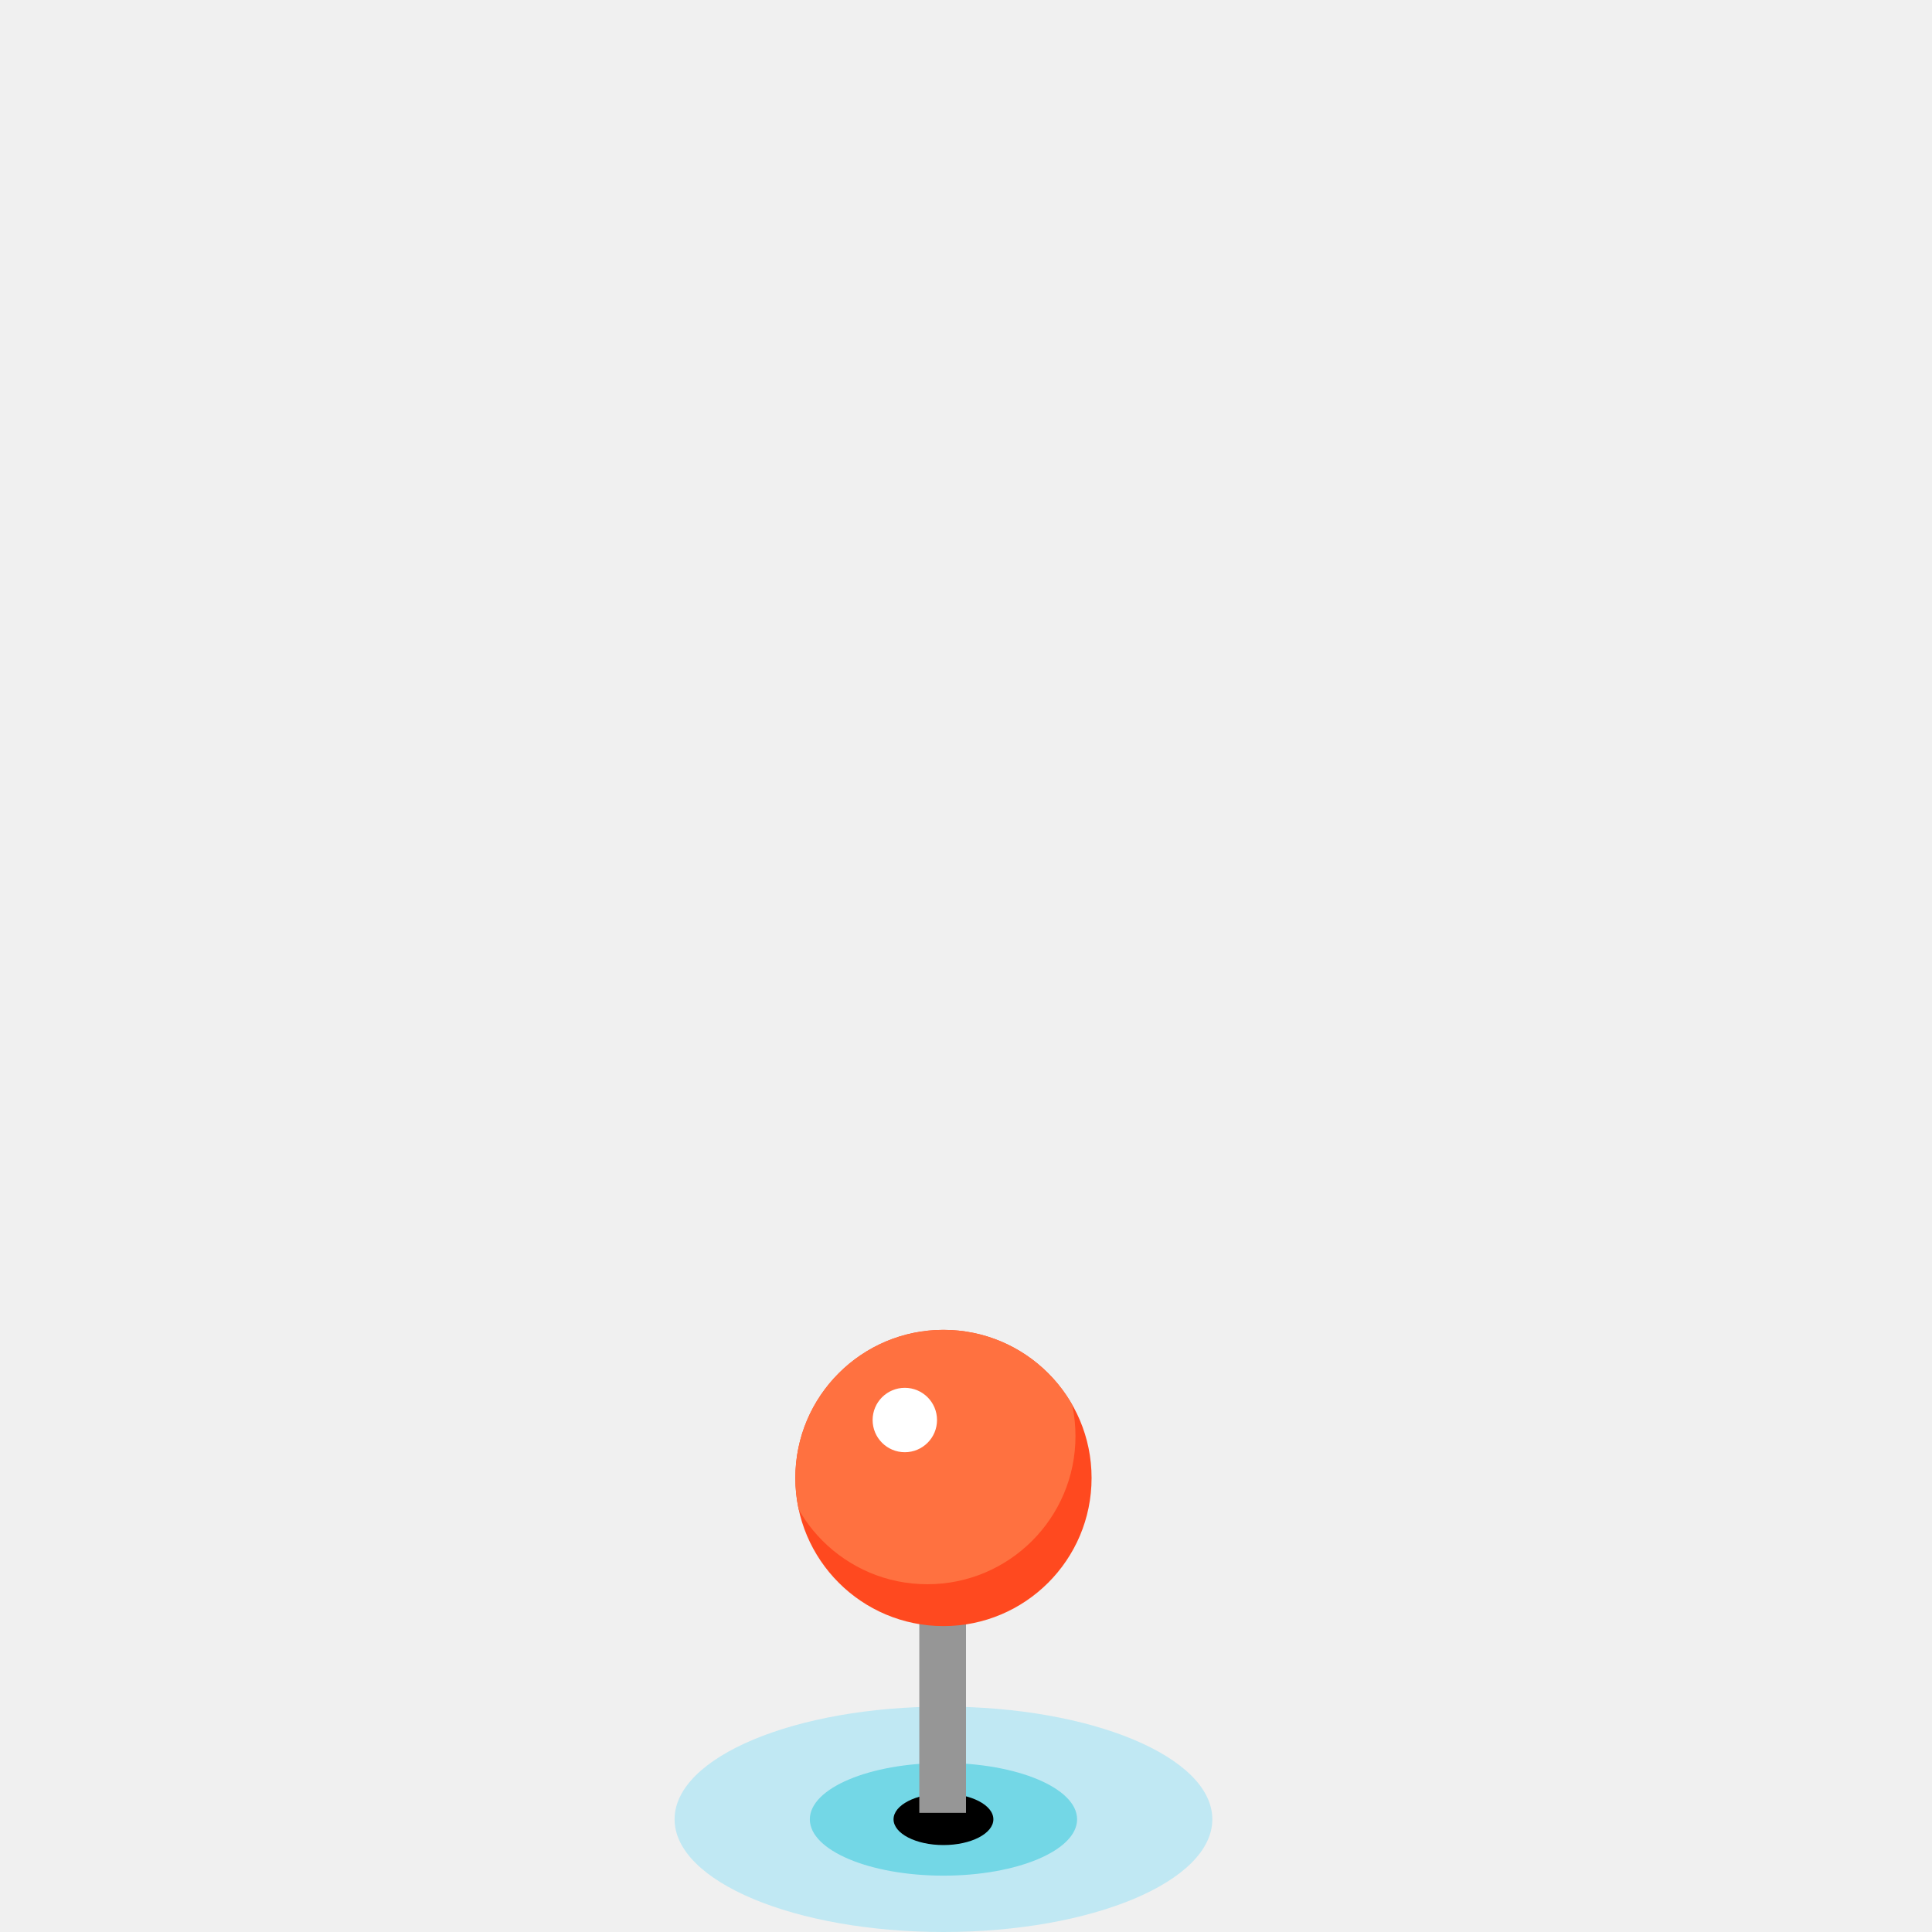
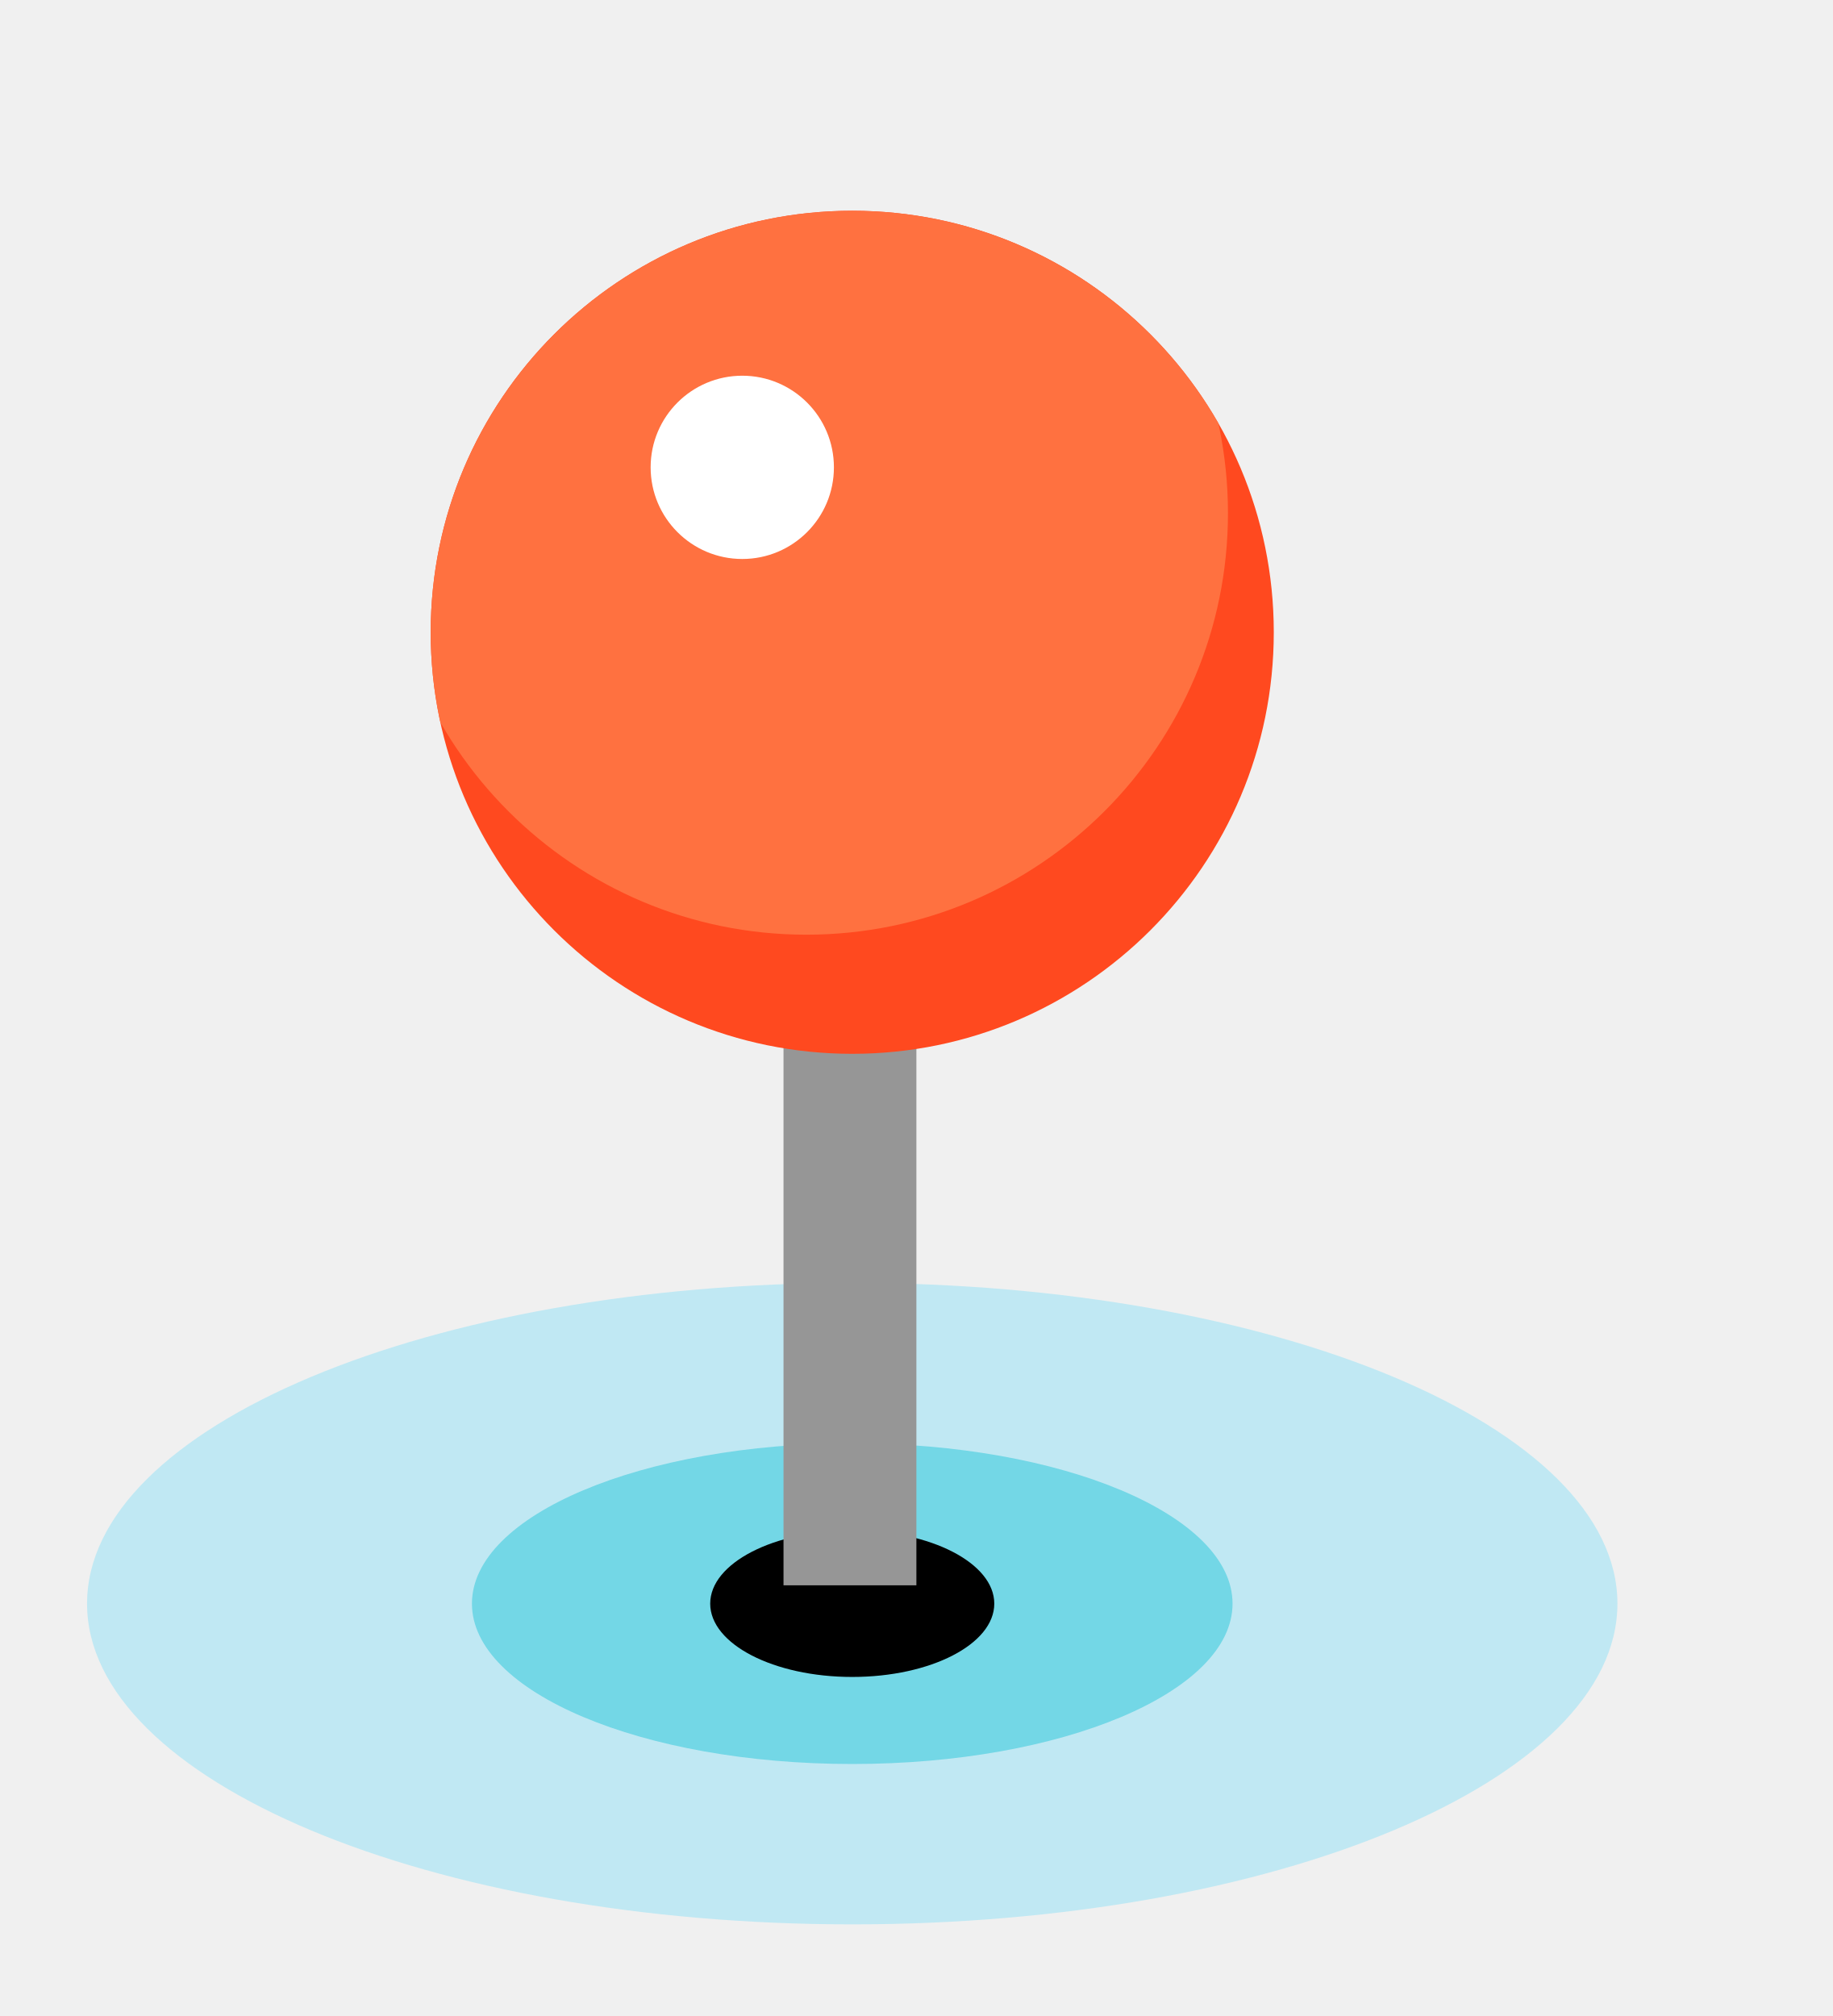
- <svg xmlns="http://www.w3.org/2000/svg" xmlns:xlink="http://www.w3.org/1999/xlink" version="1.1" id="图层_1" x="0px" y="0px" viewBox="0 0 12 12" style="enable-background:new 0 0 12 12;" xml:space="preserve">
+ <svg xmlns="http://www.w3.org/2000/svg" xmlns:xlink="http://www.w3.org/1999/xlink" version="1.1" id="图层_1" x="0px" y="0px" width="40" height="44" viewBox="4 9.5 4 1" style="enable-background:new 0 0 12 12;" xml:space="preserve">
  <style type="text/css">
	.st0{opacity:0.2;fill:#00C9FF;enable-background:new    ;}
	.st1{opacity:0.4;fill:#00BDD1;enable-background:new    ;}
	.st2{fill:#969696;}
	.st3{fill:#FF491F;}
	.st4{clip-path:url(#SVGID_2_);fill:#FF7140;}
	.st5{fill:#FFFFFF;}
</style>
  <g>
    <ellipse class="st0" cx="5.86" cy="11.3" rx="1.67" ry="0.7" />
    <ellipse class="st1" cx="5.86" cy="11.3" rx="0.83" ry="0.35" />
    <ellipse cx="5.86" cy="11.3" rx="0.31" ry="0.16" />
    <rect x="5.71" y="9.71" class="st2" width="0.29" height="1.55" />
    <circle class="st3" cx="5.86" cy="9.18" r="0.92" />
    <g>
      <defs>
        <circle id="SVGID_1_" cx="5.86" cy="9.18" r="0.92" />
      </defs>
      <clipPath id="SVGID_2_">
        <use xlink:href="#SVGID_1_" style="overflow:visible;" />
      </clipPath>
      <circle class="st4" cx="5.76" cy="8.92" r="0.92" />
    </g>
    <circle class="st5" cx="5.62" cy="8.82" r="0.2" />
  </g>
</svg>
